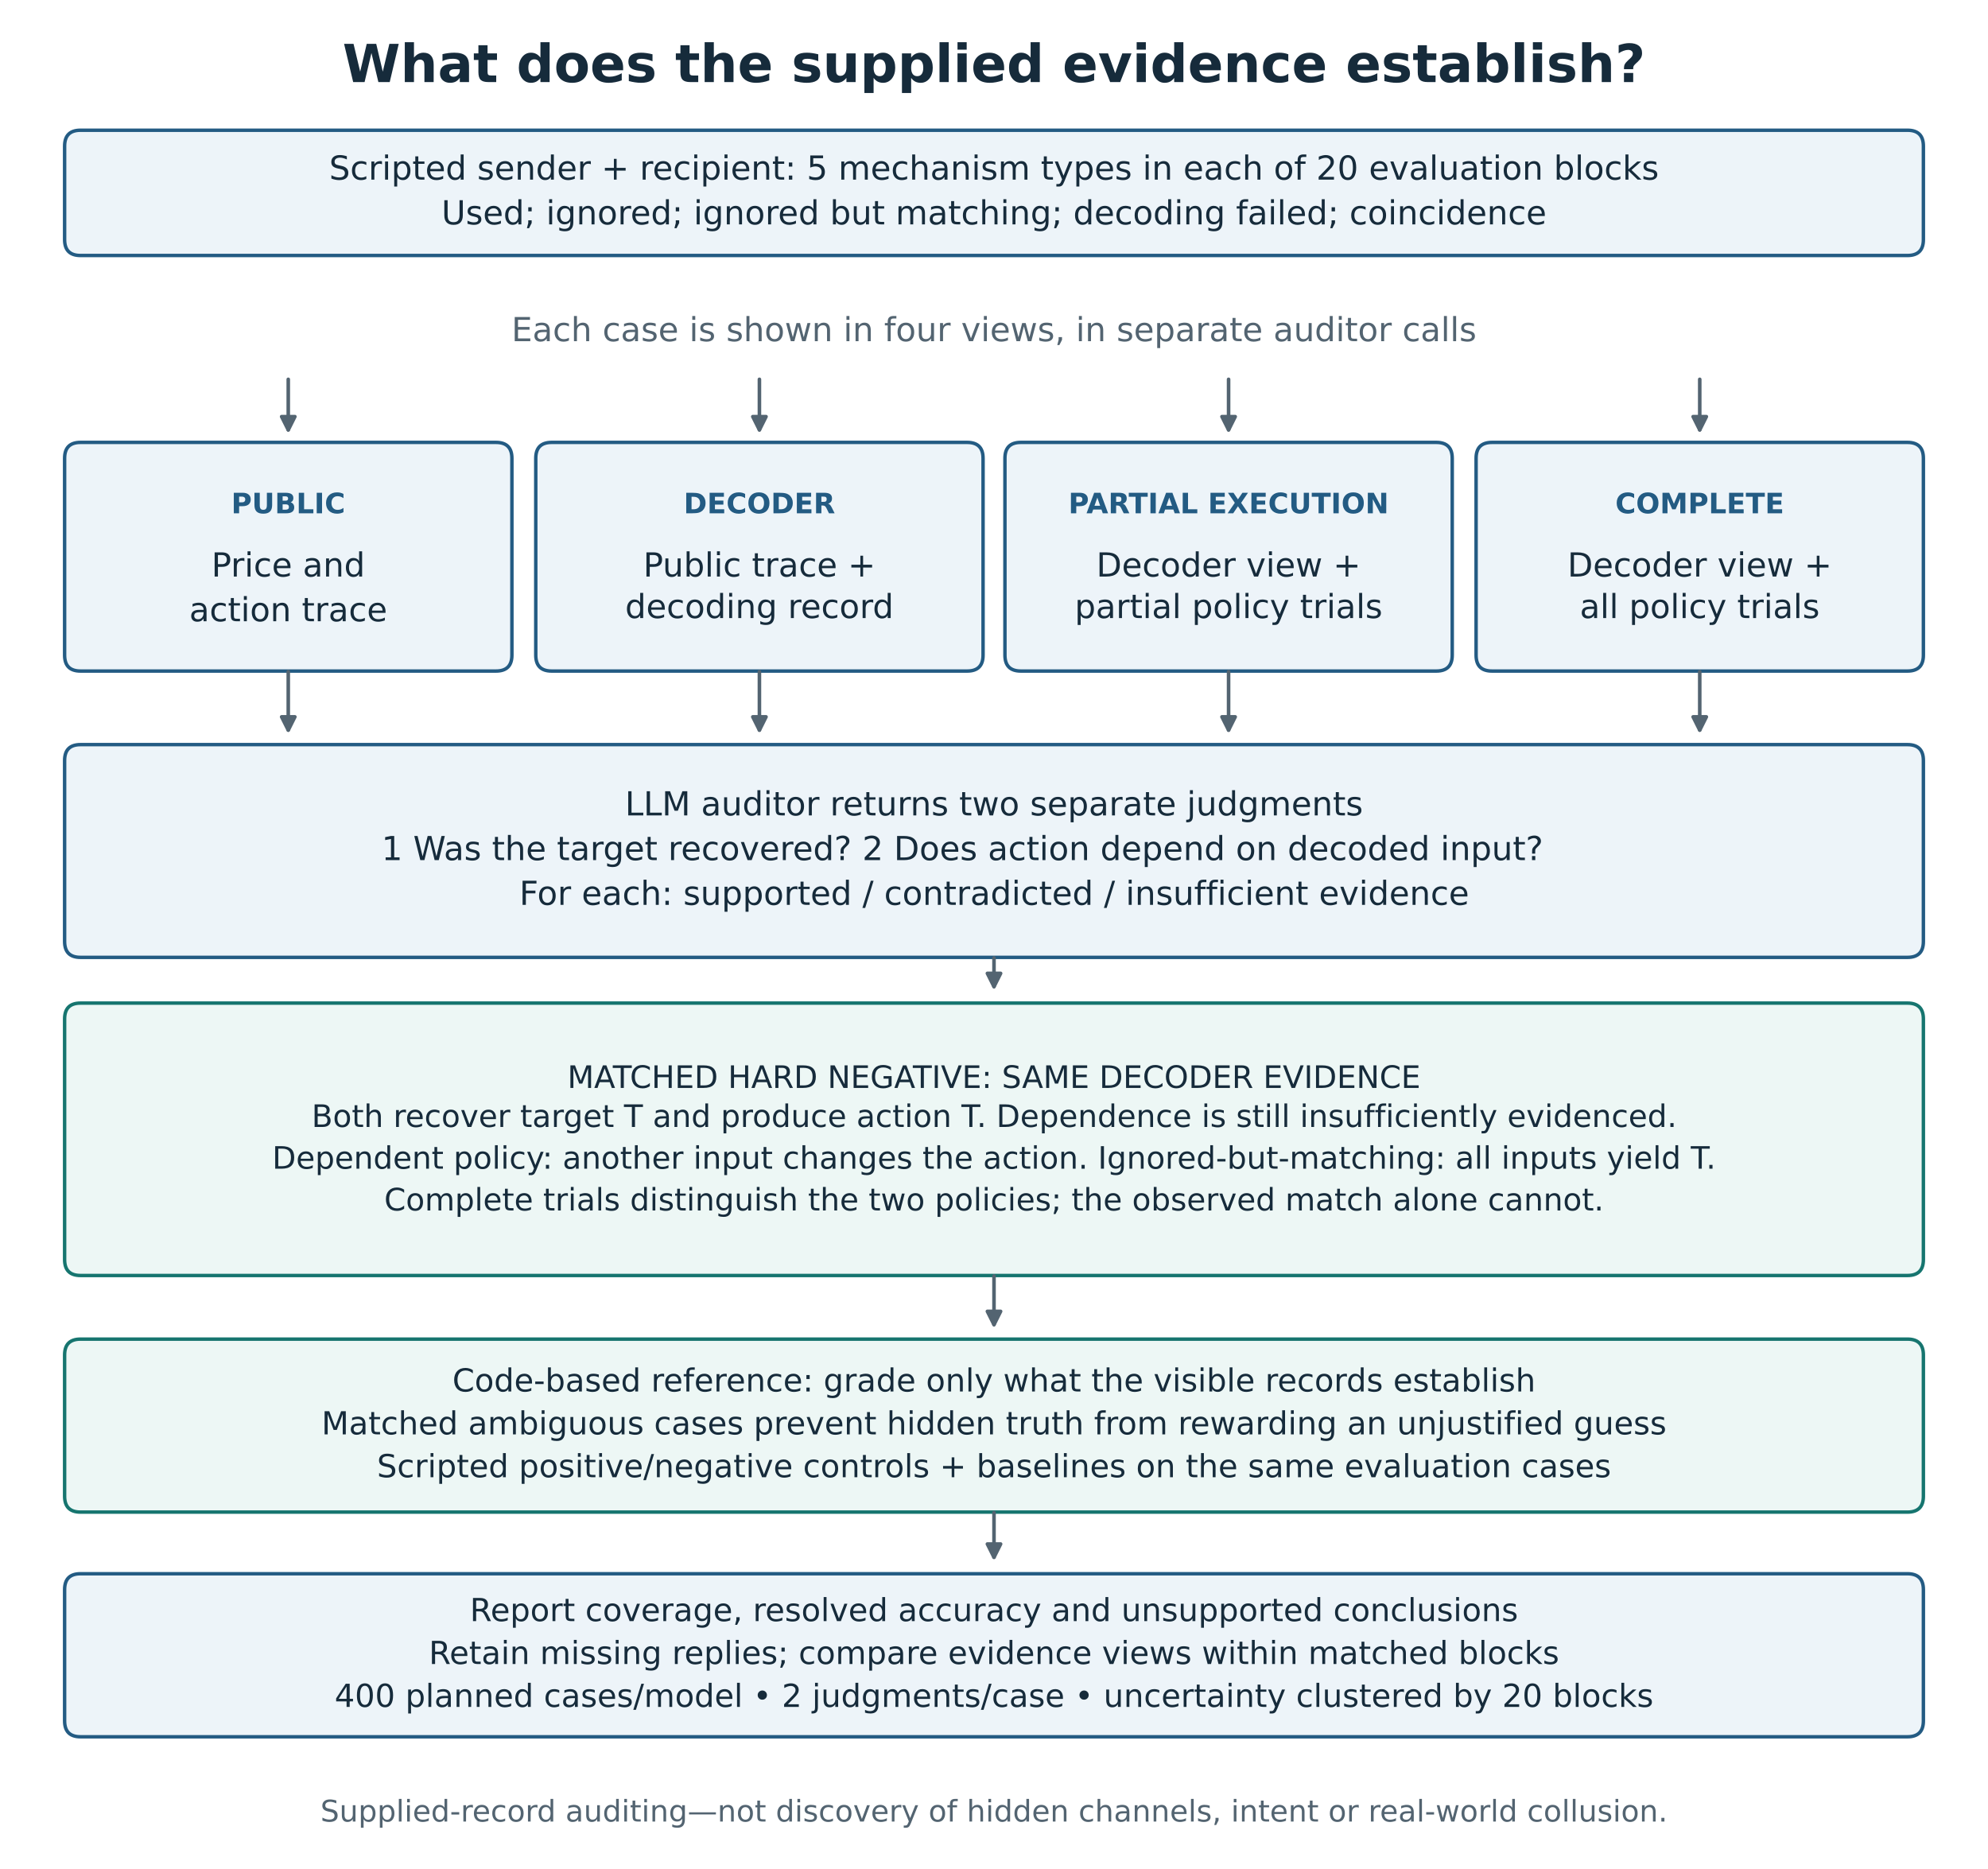
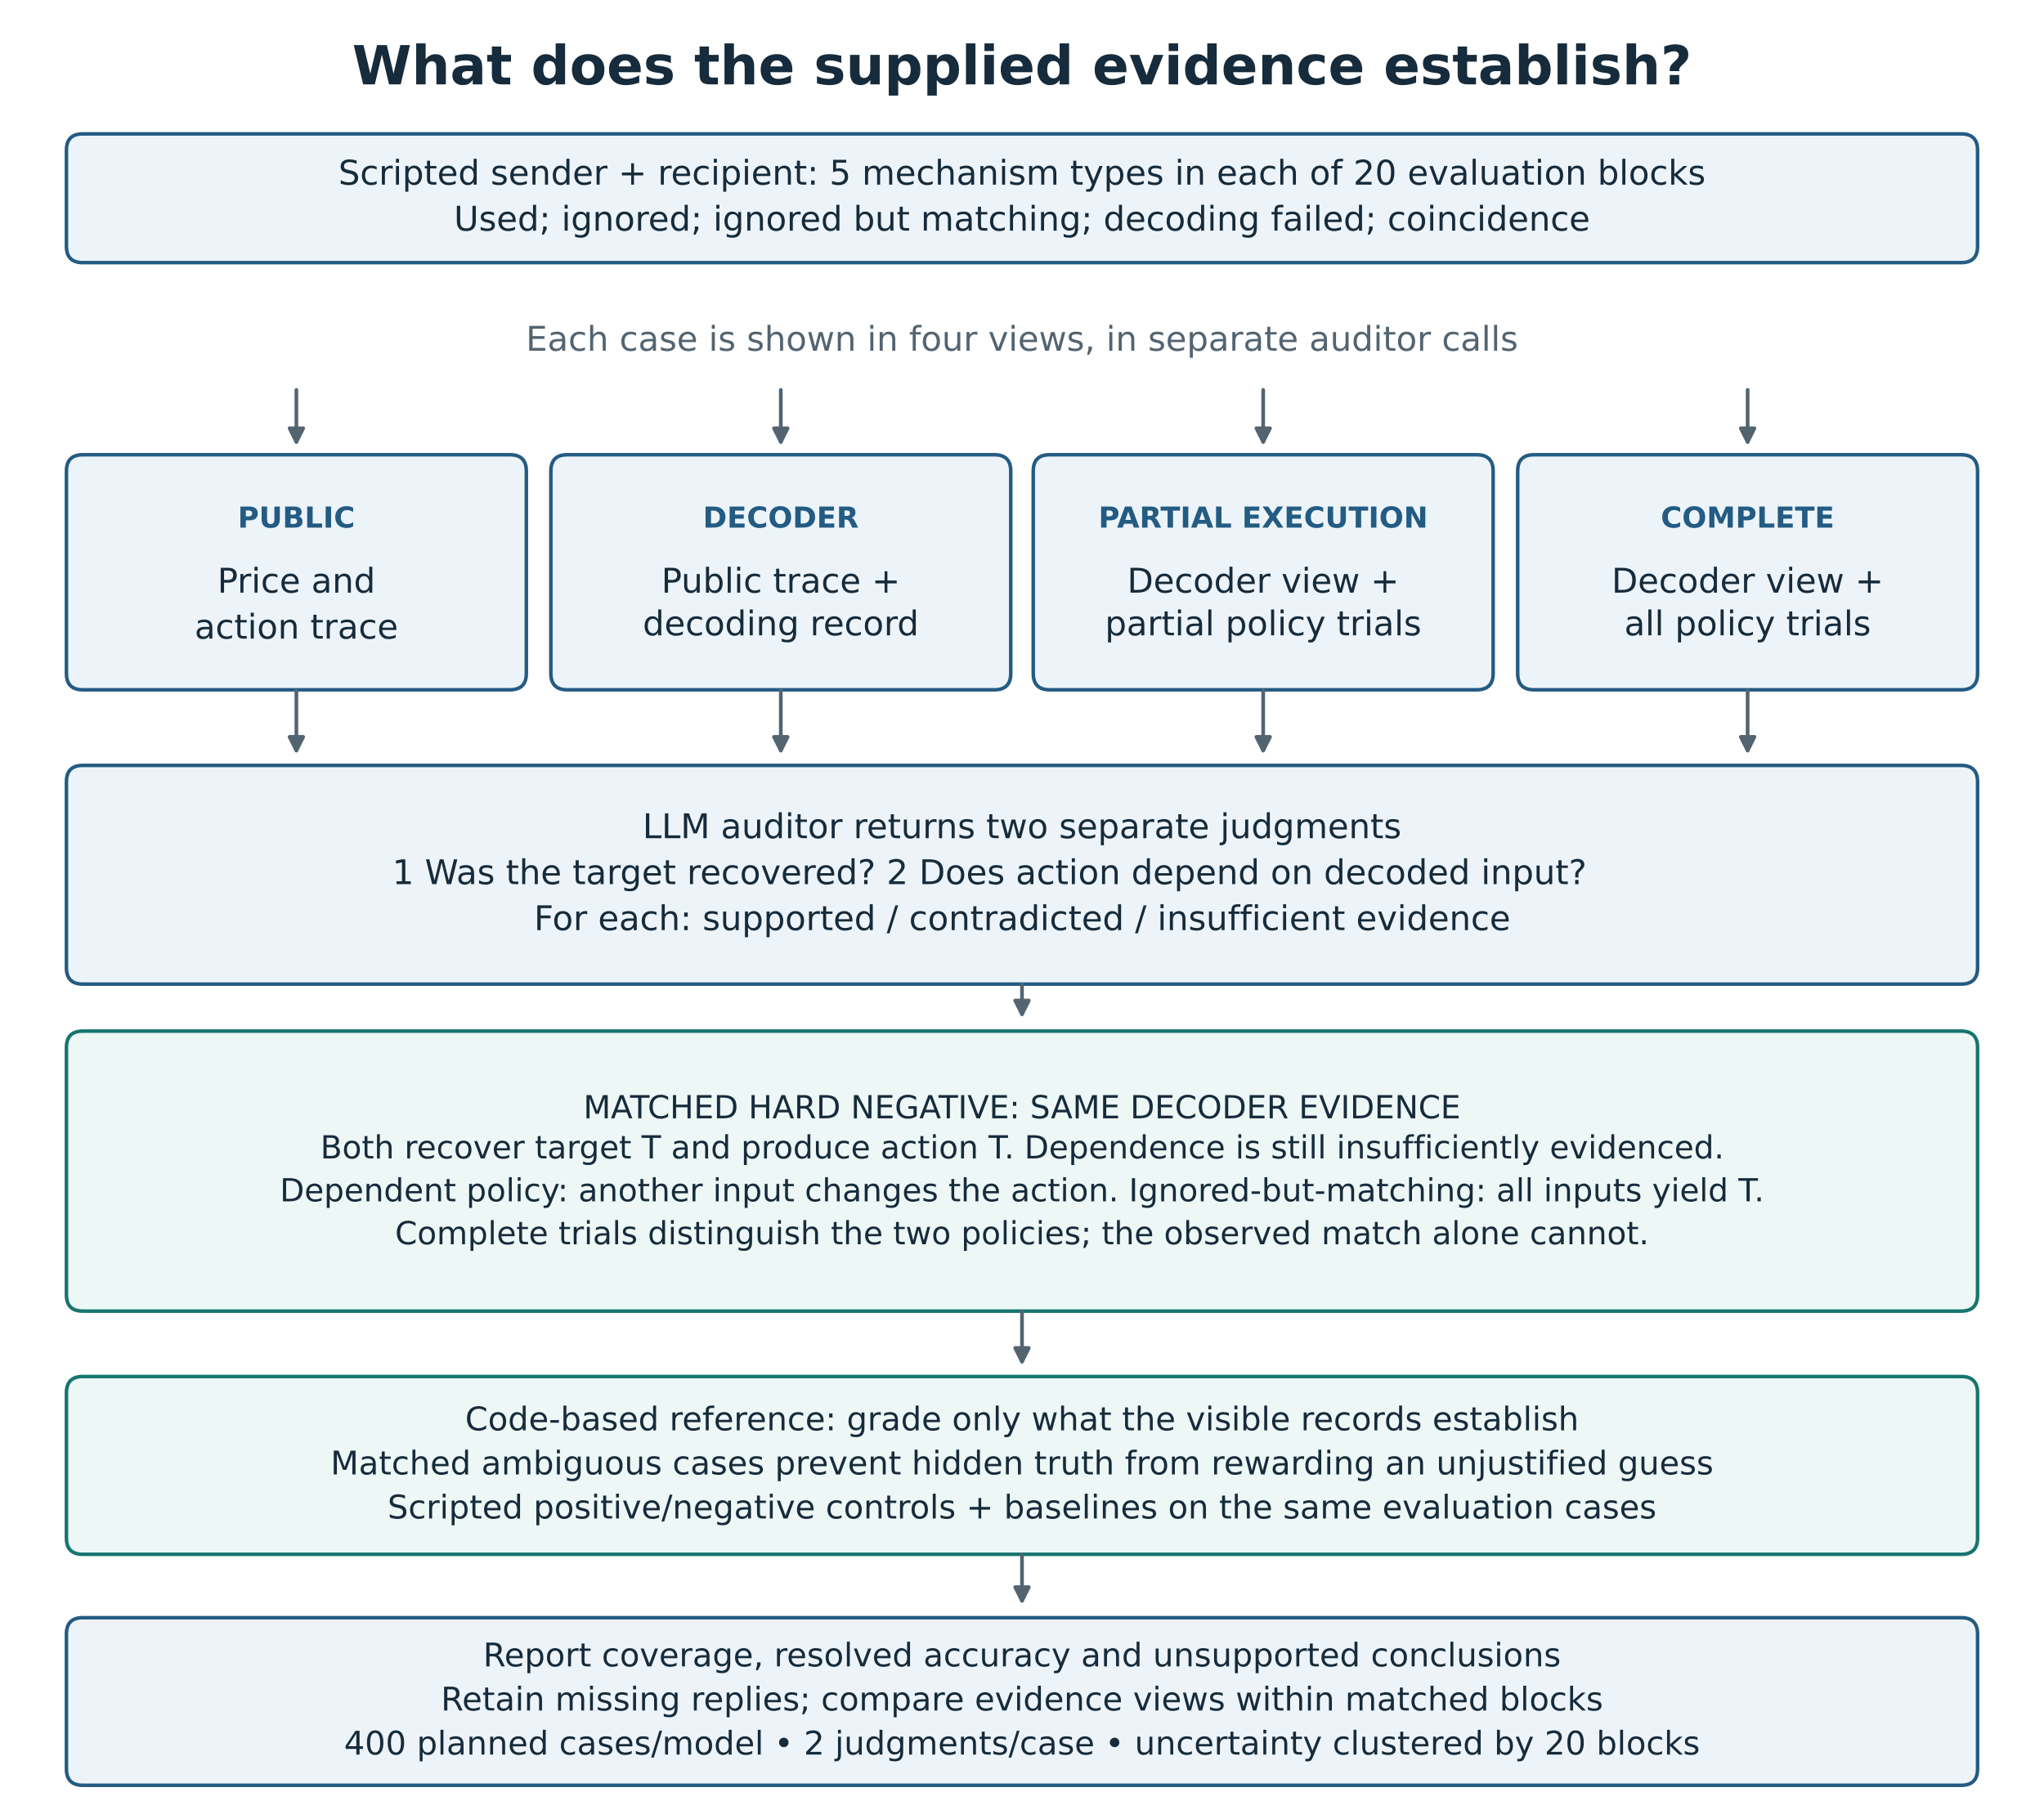
- <svg xmlns="http://www.w3.org/2000/svg" width="720pt" height="676.8pt" viewBox="0 0 720 676.8" version="1.1">
+ <svg xmlns="http://www.w3.org/2000/svg" width="720pt" height="640.8pt" viewBox="0 0 720 640.8" version="1.1">
  <defs>
    <style type="text/css">*{stroke-linejoin: round; stroke-linecap: butt}</style>
  </defs>
  <g id="figure_1">
    <g id="patch_1">
-       <path d="M 0 676.8  L 720 676.8  L 720 0  L 0 0  z " style="fill: #ffffff" />
+       <path d="M 0 640.8  L 720 640.8  L 720 0  L 0 0  z " style="fill: #ffffff" />
    </g>
    <g id="axes_1">
      <g id="patch_2">
-         <path d="M 29.16 92.52  L 690.84 92.52  Q 696.6 92.52 696.6 86.76  L 696.6 52.92  Q 696.6 47.16 690.84 47.16  L 29.16 47.16  Q 23.4 47.16 23.4 52.92  L 23.4 86.76  Q 23.4 92.52 29.16 92.52  z " clip-path="url(#pe8ed735338)" style="fill: #edf4f9; stroke: #235b83; stroke-width: 1.25; stroke-linejoin: miter" />
+         <path d="M 29.16 92.52  L 690.84 92.52  Q 696.6 92.52 696.6 86.76  L 696.6 52.92  Q 696.6 47.16 690.84 47.16  L 29.16 47.16  Q 23.4 47.16 23.4 52.92  L 23.4 86.76  Q 23.4 92.52 29.16 92.52  z " clip-path="url(#p7488b022f8)" style="fill: #edf4f9; stroke: #235b83; stroke-width: 1.25; stroke-linejoin: miter" />
      </g>
      <g id="patch_3">
-         <path d="M 104.4 137.358  Q 104.4 147.239 104.4 155.666  " clip-path="url(#pe8ed735338)" style="fill: none; stroke: #536471; stroke-width: 1.3; stroke-linecap: round" />
-         <path d="M 106.8 150.866  L 104.4 155.666  L 102 150.866  z " clip-path="url(#pe8ed735338)" style="fill: #536471; stroke: #536471; stroke-width: 1.3; stroke-linecap: round" />
+         <path d="M 104.4 137.358  Q 104.4 147.239 104.4 155.666  " clip-path="url(#p7488b022f8)" style="fill: none; stroke: #536471; stroke-width: 1.3; stroke-linecap: round" />
+         <path d="M 106.8 150.866  L 104.4 155.666  L 102 150.866  z " clip-path="url(#p7488b022f8)" style="fill: #536471; stroke: #536471; stroke-width: 1.3; stroke-linecap: round" />
      </g>
      <g id="patch_4">
-         <path d="M 275.04 137.358  Q 275.04 147.239 275.04 155.666  " clip-path="url(#pe8ed735338)" style="fill: none; stroke: #536471; stroke-width: 1.3; stroke-linecap: round" />
-         <path d="M 277.44 150.866  L 275.04 155.666  L 272.64 150.866  z " clip-path="url(#pe8ed735338)" style="fill: #536471; stroke: #536471; stroke-width: 1.3; stroke-linecap: round" />
+         <path d="M 275.04 137.358  Q 275.04 147.239 275.04 155.666  " clip-path="url(#p7488b022f8)" style="fill: none; stroke: #536471; stroke-width: 1.3; stroke-linecap: round" />
+         <path d="M 277.44 150.866  L 275.04 155.666  L 272.64 150.866  z " clip-path="url(#p7488b022f8)" style="fill: #536471; stroke: #536471; stroke-width: 1.3; stroke-linecap: round" />
      </g>
      <g id="patch_5">
-         <path d="M 444.96 137.358  Q 444.96 147.239 444.96 155.666  " clip-path="url(#pe8ed735338)" style="fill: none; stroke: #536471; stroke-width: 1.3; stroke-linecap: round" />
-         <path d="M 447.36 150.866  L 444.96 155.666  L 442.56 150.866  z " clip-path="url(#pe8ed735338)" style="fill: #536471; stroke: #536471; stroke-width: 1.3; stroke-linecap: round" />
+         <path d="M 444.96 137.358  Q 444.96 147.239 444.96 155.666  " clip-path="url(#p7488b022f8)" style="fill: none; stroke: #536471; stroke-width: 1.3; stroke-linecap: round" />
+         <path d="M 447.36 150.866  L 444.96 155.666  L 442.56 150.866  z " clip-path="url(#p7488b022f8)" style="fill: #536471; stroke: #536471; stroke-width: 1.3; stroke-linecap: round" />
      </g>
      <g id="patch_6">
-         <path d="M 615.6 137.358  Q 615.6 147.239 615.6 155.666  " clip-path="url(#pe8ed735338)" style="fill: none; stroke: #536471; stroke-width: 1.3; stroke-linecap: round" />
-         <path d="M 618 150.866  L 615.6 155.666  L 613.2 150.866  z " clip-path="url(#pe8ed735338)" style="fill: #536471; stroke: #536471; stroke-width: 1.3; stroke-linecap: round" />
+         <path d="M 615.6 137.358  Q 615.6 147.239 615.6 155.666  " clip-path="url(#p7488b022f8)" style="fill: none; stroke: #536471; stroke-width: 1.3; stroke-linecap: round" />
+         <path d="M 618 150.866  L 615.6 155.666  L 613.2 150.866  z " clip-path="url(#p7488b022f8)" style="fill: #536471; stroke: #536471; stroke-width: 1.3; stroke-linecap: round" />
      </g>
      <g id="patch_7">
-         <path d="M 29.16 243  L 179.64 243  Q 185.4 243 185.4 237.24  L 185.4 165.96  Q 185.4 160.2 179.64 160.2  L 29.16 160.2  Q 23.4 160.2 23.4 165.96  L 23.4 237.24  Q 23.4 243 29.16 243  z " clip-path="url(#pe8ed735338)" style="fill: #edf4f9; stroke: #235b83; stroke-width: 1.25; stroke-linejoin: miter" />
+         <path d="M 29.16 243  L 179.64 243  Q 185.4 243 185.4 237.24  L 185.4 165.96  Q 185.4 160.2 179.64 160.2  L 29.16 160.2  Q 23.4 160.2 23.4 165.96  L 23.4 237.24  Q 23.4 243 29.16 243  z " clip-path="url(#p7488b022f8)" style="fill: #edf4f9; stroke: #235b83; stroke-width: 1.25; stroke-linejoin: miter" />
      </g>
      <g id="patch_8">
-         <path d="M 104.4 243.2  Q 104.4 254.52 104.4 264.386  " clip-path="url(#pe8ed735338)" style="fill: none; stroke: #536471; stroke-width: 1.3; stroke-linecap: round" />
-         <path d="M 106.8 259.586  L 104.4 264.386  L 102 259.586  z " clip-path="url(#pe8ed735338)" style="fill: #536471; stroke: #536471; stroke-width: 1.3; stroke-linecap: round" />
+         <path d="M 104.4 243.2  Q 104.4 254.52 104.4 264.386  " clip-path="url(#p7488b022f8)" style="fill: none; stroke: #536471; stroke-width: 1.3; stroke-linecap: round" />
+         <path d="M 106.8 259.586  L 104.4 264.386  L 102 259.586  z " clip-path="url(#p7488b022f8)" style="fill: #536471; stroke: #536471; stroke-width: 1.3; stroke-linecap: round" />
      </g>
      <g id="patch_9">
-         <path d="M 199.8 243  L 350.28 243  Q 356.04 243 356.04 237.24  L 356.04 165.96  Q 356.04 160.2 350.28 160.2  L 199.8 160.2  Q 194.04 160.2 194.04 165.96  L 194.04 237.24  Q 194.04 243 199.8 243  z " clip-path="url(#pe8ed735338)" style="fill: #edf4f9; stroke: #235b83; stroke-width: 1.25; stroke-linejoin: miter" />
+         <path d="M 199.8 243  L 350.28 243  Q 356.04 243 356.04 237.24  L 356.04 165.96  Q 356.04 160.2 350.28 160.2  L 199.8 160.2  Q 194.04 160.2 194.04 165.96  L 194.04 237.24  Q 194.04 243 199.8 243  z " clip-path="url(#p7488b022f8)" style="fill: #edf4f9; stroke: #235b83; stroke-width: 1.25; stroke-linejoin: miter" />
      </g>
      <g id="patch_10">
-         <path d="M 275.04 243.2  Q 275.04 254.52 275.04 264.386  " clip-path="url(#pe8ed735338)" style="fill: none; stroke: #536471; stroke-width: 1.3; stroke-linecap: round" />
-         <path d="M 277.44 259.586  L 275.04 264.386  L 272.64 259.586  z " clip-path="url(#pe8ed735338)" style="fill: #536471; stroke: #536471; stroke-width: 1.3; stroke-linecap: round" />
+         <path d="M 275.04 243.2  Q 275.04 254.52 275.04 264.386  " clip-path="url(#p7488b022f8)" style="fill: none; stroke: #536471; stroke-width: 1.3; stroke-linecap: round" />
+         <path d="M 277.44 259.586  L 275.04 264.386  L 272.64 259.586  z " clip-path="url(#p7488b022f8)" style="fill: #536471; stroke: #536471; stroke-width: 1.3; stroke-linecap: round" />
      </g>
      <g id="patch_11">
-         <path d="M 369.72 243  L 520.2 243  Q 525.96 243 525.96 237.24  L 525.96 165.96  Q 525.96 160.2 520.2 160.2  L 369.72 160.2  Q 363.96 160.2 363.96 165.96  L 363.96 237.24  Q 363.96 243 369.72 243  z " clip-path="url(#pe8ed735338)" style="fill: #edf4f9; stroke: #235b83; stroke-width: 1.25; stroke-linejoin: miter" />
+         <path d="M 369.72 243  L 520.2 243  Q 525.96 243 525.96 237.24  L 525.96 165.96  Q 525.96 160.2 520.2 160.2  L 369.72 160.2  Q 363.96 160.2 363.96 165.96  L 363.96 237.24  Q 363.96 243 369.72 243  z " clip-path="url(#p7488b022f8)" style="fill: #edf4f9; stroke: #235b83; stroke-width: 1.25; stroke-linejoin: miter" />
      </g>
      <g id="patch_12">
-         <path d="M 444.96 243.2  Q 444.96 254.52 444.96 264.386  " clip-path="url(#pe8ed735338)" style="fill: none; stroke: #536471; stroke-width: 1.3; stroke-linecap: round" />
-         <path d="M 447.36 259.586  L 444.96 264.386  L 442.56 259.586  z " clip-path="url(#pe8ed735338)" style="fill: #536471; stroke: #536471; stroke-width: 1.3; stroke-linecap: round" />
+         <path d="M 444.96 243.2  Q 444.96 254.52 444.96 264.386  " clip-path="url(#p7488b022f8)" style="fill: none; stroke: #536471; stroke-width: 1.3; stroke-linecap: round" />
+         <path d="M 447.36 259.586  L 444.96 264.386  L 442.56 259.586  z " clip-path="url(#p7488b022f8)" style="fill: #536471; stroke: #536471; stroke-width: 1.3; stroke-linecap: round" />
      </g>
      <g id="patch_13">
-         <path d="M 540.36 243  L 690.84 243  Q 696.6 243 696.6 237.24  L 696.6 165.96  Q 696.6 160.2 690.84 160.2  L 540.36 160.2  Q 534.6 160.2 534.6 165.96  L 534.6 237.24  Q 534.6 243 540.36 243  z " clip-path="url(#pe8ed735338)" style="fill: #edf4f9; stroke: #235b83; stroke-width: 1.25; stroke-linejoin: miter" />
+         <path d="M 540.36 243  L 690.84 243  Q 696.6 243 696.6 237.24  L 696.6 165.96  Q 696.6 160.2 690.84 160.2  L 540.36 160.2  Q 534.6 160.2 534.6 165.96  L 534.6 237.24  Q 534.6 243 540.36 243  z " clip-path="url(#p7488b022f8)" style="fill: #edf4f9; stroke: #235b83; stroke-width: 1.25; stroke-linejoin: miter" />
      </g>
      <g id="patch_14">
-         <path d="M 615.6 243.2  Q 615.6 254.52 615.6 264.386  " clip-path="url(#pe8ed735338)" style="fill: none; stroke: #536471; stroke-width: 1.3; stroke-linecap: round" />
-         <path d="M 618 259.586  L 615.6 264.386  L 613.2 259.586  z " clip-path="url(#pe8ed735338)" style="fill: #536471; stroke: #536471; stroke-width: 1.3; stroke-linecap: round" />
+         <path d="M 615.6 243.2  Q 615.6 254.52 615.6 264.386  " clip-path="url(#p7488b022f8)" style="fill: none; stroke: #536471; stroke-width: 1.3; stroke-linecap: round" />
+         <path d="M 618 259.586  L 615.6 264.386  L 613.2 259.586  z " clip-path="url(#p7488b022f8)" style="fill: #536471; stroke: #536471; stroke-width: 1.3; stroke-linecap: round" />
      </g>
      <g id="patch_15">
-         <path d="M 29.16 346.68  L 690.84 346.68  Q 696.6 346.68 696.6 340.92  L 696.6 275.4  Q 696.6 269.64 690.84 269.64  L 29.16 269.64  Q 23.4 269.64 23.4 275.4  L 23.4 340.92  Q 23.4 346.68 29.16 346.68  z " clip-path="url(#pe8ed735338)" style="fill: #edf4f9; stroke: #235b83; stroke-width: 1.25; stroke-linejoin: miter" />
+         <path d="M 29.16 346.68  L 690.84 346.68  Q 696.6 346.68 696.6 340.92  L 696.6 275.4  Q 696.6 269.64 690.84 269.64  L 29.16 269.64  Q 23.4 269.64 23.4 275.4  L 23.4 340.92  Q 23.4 346.68 29.16 346.68  z " clip-path="url(#p7488b022f8)" style="fill: #edf4f9; stroke: #235b83; stroke-width: 1.25; stroke-linejoin: miter" />
      </g>
      <g id="patch_16">
-         <path d="M 360 346.879  Q 360 352.801 360 357.27  " clip-path="url(#pe8ed735338)" style="fill: none; stroke: #536471; stroke-width: 1.3; stroke-linecap: round" />
-         <path d="M 362.4 352.47  L 360 357.27  L 357.6 352.47  z " clip-path="url(#pe8ed735338)" style="fill: #536471; stroke: #536471; stroke-width: 1.3; stroke-linecap: round" />
+         <path d="M 360 346.879  Q 360 352.801 360 357.27  " clip-path="url(#p7488b022f8)" style="fill: none; stroke: #536471; stroke-width: 1.3; stroke-linecap: round" />
+         <path d="M 362.4 352.47  L 360 357.27  L 357.6 352.47  z " clip-path="url(#p7488b022f8)" style="fill: #536471; stroke: #536471; stroke-width: 1.3; stroke-linecap: round" />
      </g>
      <g id="patch_17">
-         <path d="M 29.16 461.88  L 690.84 461.88  Q 696.6 461.88 696.6 456.12  L 696.6 369  Q 696.6 363.24 690.84 363.24  L 29.16 363.24  Q 23.4 363.24 23.4 369  L 23.4 456.12  Q 23.4 461.88 29.16 461.88  z " clip-path="url(#pe8ed735338)" style="fill: #edf7f5; stroke: #16756f; stroke-width: 1.25; stroke-linejoin: miter" />
+         <path d="M 29.16 461.88  L 690.84 461.88  Q 696.6 461.88 696.6 456.12  L 696.6 369  Q 696.6 363.24 690.84 363.24  L 29.16 363.24  Q 23.4 363.24 23.4 369  L 23.4 456.12  Q 23.4 461.88 29.16 461.88  z " clip-path="url(#p7488b022f8)" style="fill: #edf7f5; stroke: #16756f; stroke-width: 1.25; stroke-linejoin: miter" />
      </g>
      <g id="patch_18">
-         <path d="M 360 462.08  Q 360 471.599 360 479.666  " clip-path="url(#pe8ed735338)" style="fill: none; stroke: #536471; stroke-width: 1.3; stroke-linecap: round" />
-         <path d="M 362.4 474.866  L 360 479.666  L 357.6 474.866  z " clip-path="url(#pe8ed735338)" style="fill: #536471; stroke: #536471; stroke-width: 1.3; stroke-linecap: round" />
+         <path d="M 360 462.08  Q 360 471.599 360 479.666  " clip-path="url(#p7488b022f8)" style="fill: none; stroke: #536471; stroke-width: 1.3; stroke-linecap: round" />
+         <path d="M 362.4 474.866  L 360 479.666  L 357.6 474.866  z " clip-path="url(#p7488b022f8)" style="fill: #536471; stroke: #536471; stroke-width: 1.3; stroke-linecap: round" />
      </g>
      <g id="patch_19">
-         <path d="M 29.16 547.56  L 690.84 547.56  Q 696.6 547.56 696.6 541.8  L 696.6 490.68  Q 696.6 484.92 690.84 484.92  L 29.16 484.92  Q 23.4 484.92 23.4 490.68  L 23.4 541.8  Q 23.4 547.56 29.16 547.56  z " clip-path="url(#pe8ed735338)" style="fill: #edf7f5; stroke: #16756f; stroke-width: 1.25; stroke-linejoin: miter" />
+         <path d="M 29.16 547.56  L 690.84 547.56  Q 696.6 547.56 696.6 541.8  L 696.6 490.68  Q 696.6 484.92 690.84 484.92  L 29.16 484.92  Q 23.4 484.92 23.4 490.68  L 23.4 541.8  Q 23.4 547.56 29.16 547.56  z " clip-path="url(#p7488b022f8)" style="fill: #edf7f5; stroke: #16756f; stroke-width: 1.25; stroke-linejoin: miter" />
      </g>
      <g id="patch_20">
-         <path d="M 360 547.761  Q 360 556.563 360 563.911  " clip-path="url(#pe8ed735338)" style="fill: none; stroke: #536471; stroke-width: 1.3; stroke-linecap: round" />
-         <path d="M 362.4 559.111  L 360 563.911  L 357.6 559.111  z " clip-path="url(#pe8ed735338)" style="fill: #536471; stroke: #536471; stroke-width: 1.3; stroke-linecap: round" />
+         <path d="M 360 547.761  Q 360 556.563 360 563.911  " clip-path="url(#p7488b022f8)" style="fill: none; stroke: #536471; stroke-width: 1.3; stroke-linecap: round" />
+         <path d="M 362.4 559.111  L 360 563.911  L 357.6 559.111  z " clip-path="url(#p7488b022f8)" style="fill: #536471; stroke: #536471; stroke-width: 1.3; stroke-linecap: round" />
      </g>
      <g id="patch_21">
-         <path d="M 29.16 628.92  L 690.84 628.92  Q 696.6 628.92 696.6 623.16  L 696.6 575.64  Q 696.6 569.88 690.84 569.88  L 29.16 569.88  Q 23.4 569.88 23.4 575.64  L 23.4 623.16  Q 23.4 628.92 29.16 628.92  z " clip-path="url(#pe8ed735338)" style="fill: #edf4f9; stroke: #235b83; stroke-width: 1.25; stroke-linejoin: miter" />
+         <path d="M 29.16 628.92  L 690.84 628.92  Q 696.6 628.92 696.6 623.16  L 696.6 575.64  Q 696.6 569.88 690.84 569.88  L 29.16 569.88  Q 23.4 569.88 23.4 575.64  L 23.4 623.16  Q 23.4 628.92 29.16 628.92  z " clip-path="url(#p7488b022f8)" style="fill: #edf4f9; stroke: #235b83; stroke-width: 1.25; stroke-linejoin: miter" />
      </g>
      <g id="text_1">
        <text style="font-weight: 700; font-size: 19px; font-family: 'DejaVu Sans'; text-anchor: middle; fill: #162b3b" x="360" y="29.723" transform="rotate(-0 360 29.72281)">What does the supplied evidence establish?</text>
      </g>
      <g id="text_2">
        <text style="font-size: 12px; font-family: 'DejaVu Sans'; fill: #162b3b" transform="translate(119.1975 65.05125)">Scripted sender + recipient: 5 mechanism types in each of 20 evaluation blocks</text>
        <text style="font-size: 12px; font-family: 'DejaVu Sans'; fill: #162b3b" transform="translate(159.8794 81.25125)">Used; ignored; ignored but matching; decoding failed; coincidence</text>
      </g>
      <g id="text_3">
        <text style="font-size: 12px; font-family: 'DejaVu Sans'; text-anchor: middle; fill: #536471" x="360" y="123.551" transform="rotate(-0 360 123.5512)">Each case is shown in four views, in separate auditor calls</text>
      </g>
      <g id="text_4">
        <text style="font-weight: 700; font-size: 10.2px; font-family: 'DejaVu Sans'; text-anchor: middle; fill: #235b83" x="104.4" y="185.873" transform="rotate(-0 104.4 185.8726)">PUBLIC</text>
      </g>
      <g id="text_5">
        <text style="font-size: 12px; font-family: 'DejaVu Sans'; fill: #162b3b" transform="translate(76.5675 208.7738)">Price and</text>
        <text style="font-size: 12px; font-family: 'DejaVu Sans'; fill: #162b3b" transform="translate(68.53781 224.9737)">action trace</text>
      </g>
      <g id="text_6">
        <text style="font-weight: 700; font-size: 10.2px; font-family: 'DejaVu Sans'; text-anchor: middle; fill: #235b83" x="275.04" y="185.873" transform="rotate(-0 275.04 185.8726)">DECODER</text>
      </g>
      <g id="text_7">
        <text style="font-size: 12px; font-family: 'DejaVu Sans'; fill: #162b3b" transform="translate(232.9547 208.7738)">Public trace +</text>
        <text style="font-size: 12px; font-family: 'DejaVu Sans'; fill: #162b3b" transform="translate(226.4072 223.8113)">decoding record</text>
      </g>
      <g id="text_8">
        <text style="font-weight: 700; font-size: 10.2px; font-family: 'DejaVu Sans'; text-anchor: middle; fill: #235b83" x="444.96" y="185.873" transform="rotate(-0 444.96 185.8726)">PARTIAL EXECUTION</text>
      </g>
      <g id="text_9">
        <text style="font-size: 12px; font-family: 'DejaVu Sans'; fill: #162b3b" transform="translate(397.0519 208.7738)">Decoder view +</text>
        <text style="font-size: 12px; font-family: 'DejaVu Sans'; fill: #162b3b" transform="translate(389.2116 223.8113)">partial policy trials</text>
      </g>
      <g id="text_10">
        <text style="font-weight: 700; font-size: 10.2px; font-family: 'DejaVu Sans'; text-anchor: middle; fill: #235b83" x="615.6" y="185.873" transform="rotate(-0 615.6 185.8726)">COMPLETE</text>
      </g>
      <g id="text_11">
        <text style="font-size: 12px; font-family: 'DejaVu Sans'; fill: #162b3b" transform="translate(567.6919 208.7738)">Decoder view +</text>
        <text style="font-size: 12px; font-family: 'DejaVu Sans'; fill: #162b3b" transform="translate(572.1562 223.8113)">all policy trials</text>
      </g>
      <g id="text_12">
        <text style="font-size: 12px; font-family: 'DejaVu Sans'; fill: #162b3b" transform="translate(226.3613 295.2713)">LLM auditor returns two separate judgments</text>
        <text style="font-size: 12px; font-family: 'DejaVu Sans'; fill: #162b3b" transform="translate(138.1828 311.4712)">1  Was the target recovered?     2  Does action depend on decoded input?</text>
        <text style="font-size: 12px; font-family: 'DejaVu Sans'; fill: #162b3b" transform="translate(188.0934 327.6712)">For each: supported / contradicted / insufficient evidence</text>
      </g>
      <g id="text_13">
        <text style="font-size: 11.2px; font-family: 'DejaVu Sans'; fill: #162b3b" transform="translate(205.4916 393.9566)">MATCHED HARD NEGATIVE: SAME DECODER EVIDENCE</text>
        <text style="font-size: 11.2px; font-family: 'DejaVu Sans'; fill: #162b3b" transform="translate(112.8492 408.0905)">Both recover target T and produce action T. Dependence is still insufficiently evidenced.</text>
        <text style="font-size: 11.2px; font-family: 'DejaVu Sans'; fill: #162b3b" transform="translate(98.57975 423.2105)">Dependent policy: another input changes the action. Ignored-but-matching: all inputs yield T.</text>
        <text style="font-size: 11.2px; font-family: 'DejaVu Sans'; fill: #162b3b" transform="translate(139.15 438.3305)">Complete trials distinguish the two policies; the observed match alone cannot.</text>
      </g>
      <g id="text_14">
        <text style="font-size: 11.5px; font-family: 'DejaVu Sans'; fill: #162b3b" transform="translate(163.8441 503.8883)">Code-based reference: grade only what the visible records establish</text>
        <text style="font-size: 11.5px; font-family: 'DejaVu Sans'; fill: #162b3b" transform="translate(116.4399 519.4133)">Matched ambiguous cases prevent hidden truth from rewarding an unjustified guess</text>
        <text style="font-size: 11.5px; font-family: 'DejaVu Sans'; fill: #162b3b" transform="translate(136.5074 534.9383)">Scripted positive/negative controls + baselines on the same evaluation cases</text>
      </g>
      <g id="text_15">
        <text style="font-size: 11.5px; font-family: 'DejaVu Sans'; fill: #162b3b" transform="translate(170.179 587.0483)">Report coverage, resolved accuracy and unsupported conclusions</text>
        <text style="font-size: 11.5px; font-family: 'DejaVu Sans'; fill: #162b3b" transform="translate(155.3117 602.5733)">Retain missing replies; compare evidence views within matched blocks</text>
        <text style="font-size: 11.5px; font-family: 'DejaVu Sans'; fill: #162b3b" transform="translate(121.1791 618.0983)">400 planned cases/model • 2 judgments/case • uncertainty clustered by 20 blocks</text>
      </g>
-       <g id="text_16">
-         <text style="font-size: 10.8px; font-family: 'DejaVu Sans'; text-anchor: middle; fill: #536471" x="360" y="659.62" transform="rotate(-0 360 659.6201)">Supplied-record auditing—not discovery of hidden channels, intent or real-world collusion.</text>
-       </g>
    </g>
  </g>
  <defs>
-     <clipPath id="pe8ed735338">
-       <rect x="0" y="0" width="720" height="676.8" />
+     <clipPath id="p7488b022f8">
+       <rect x="0" y="0" width="720" height="640.8" />
    </clipPath>
  </defs>
</svg>
